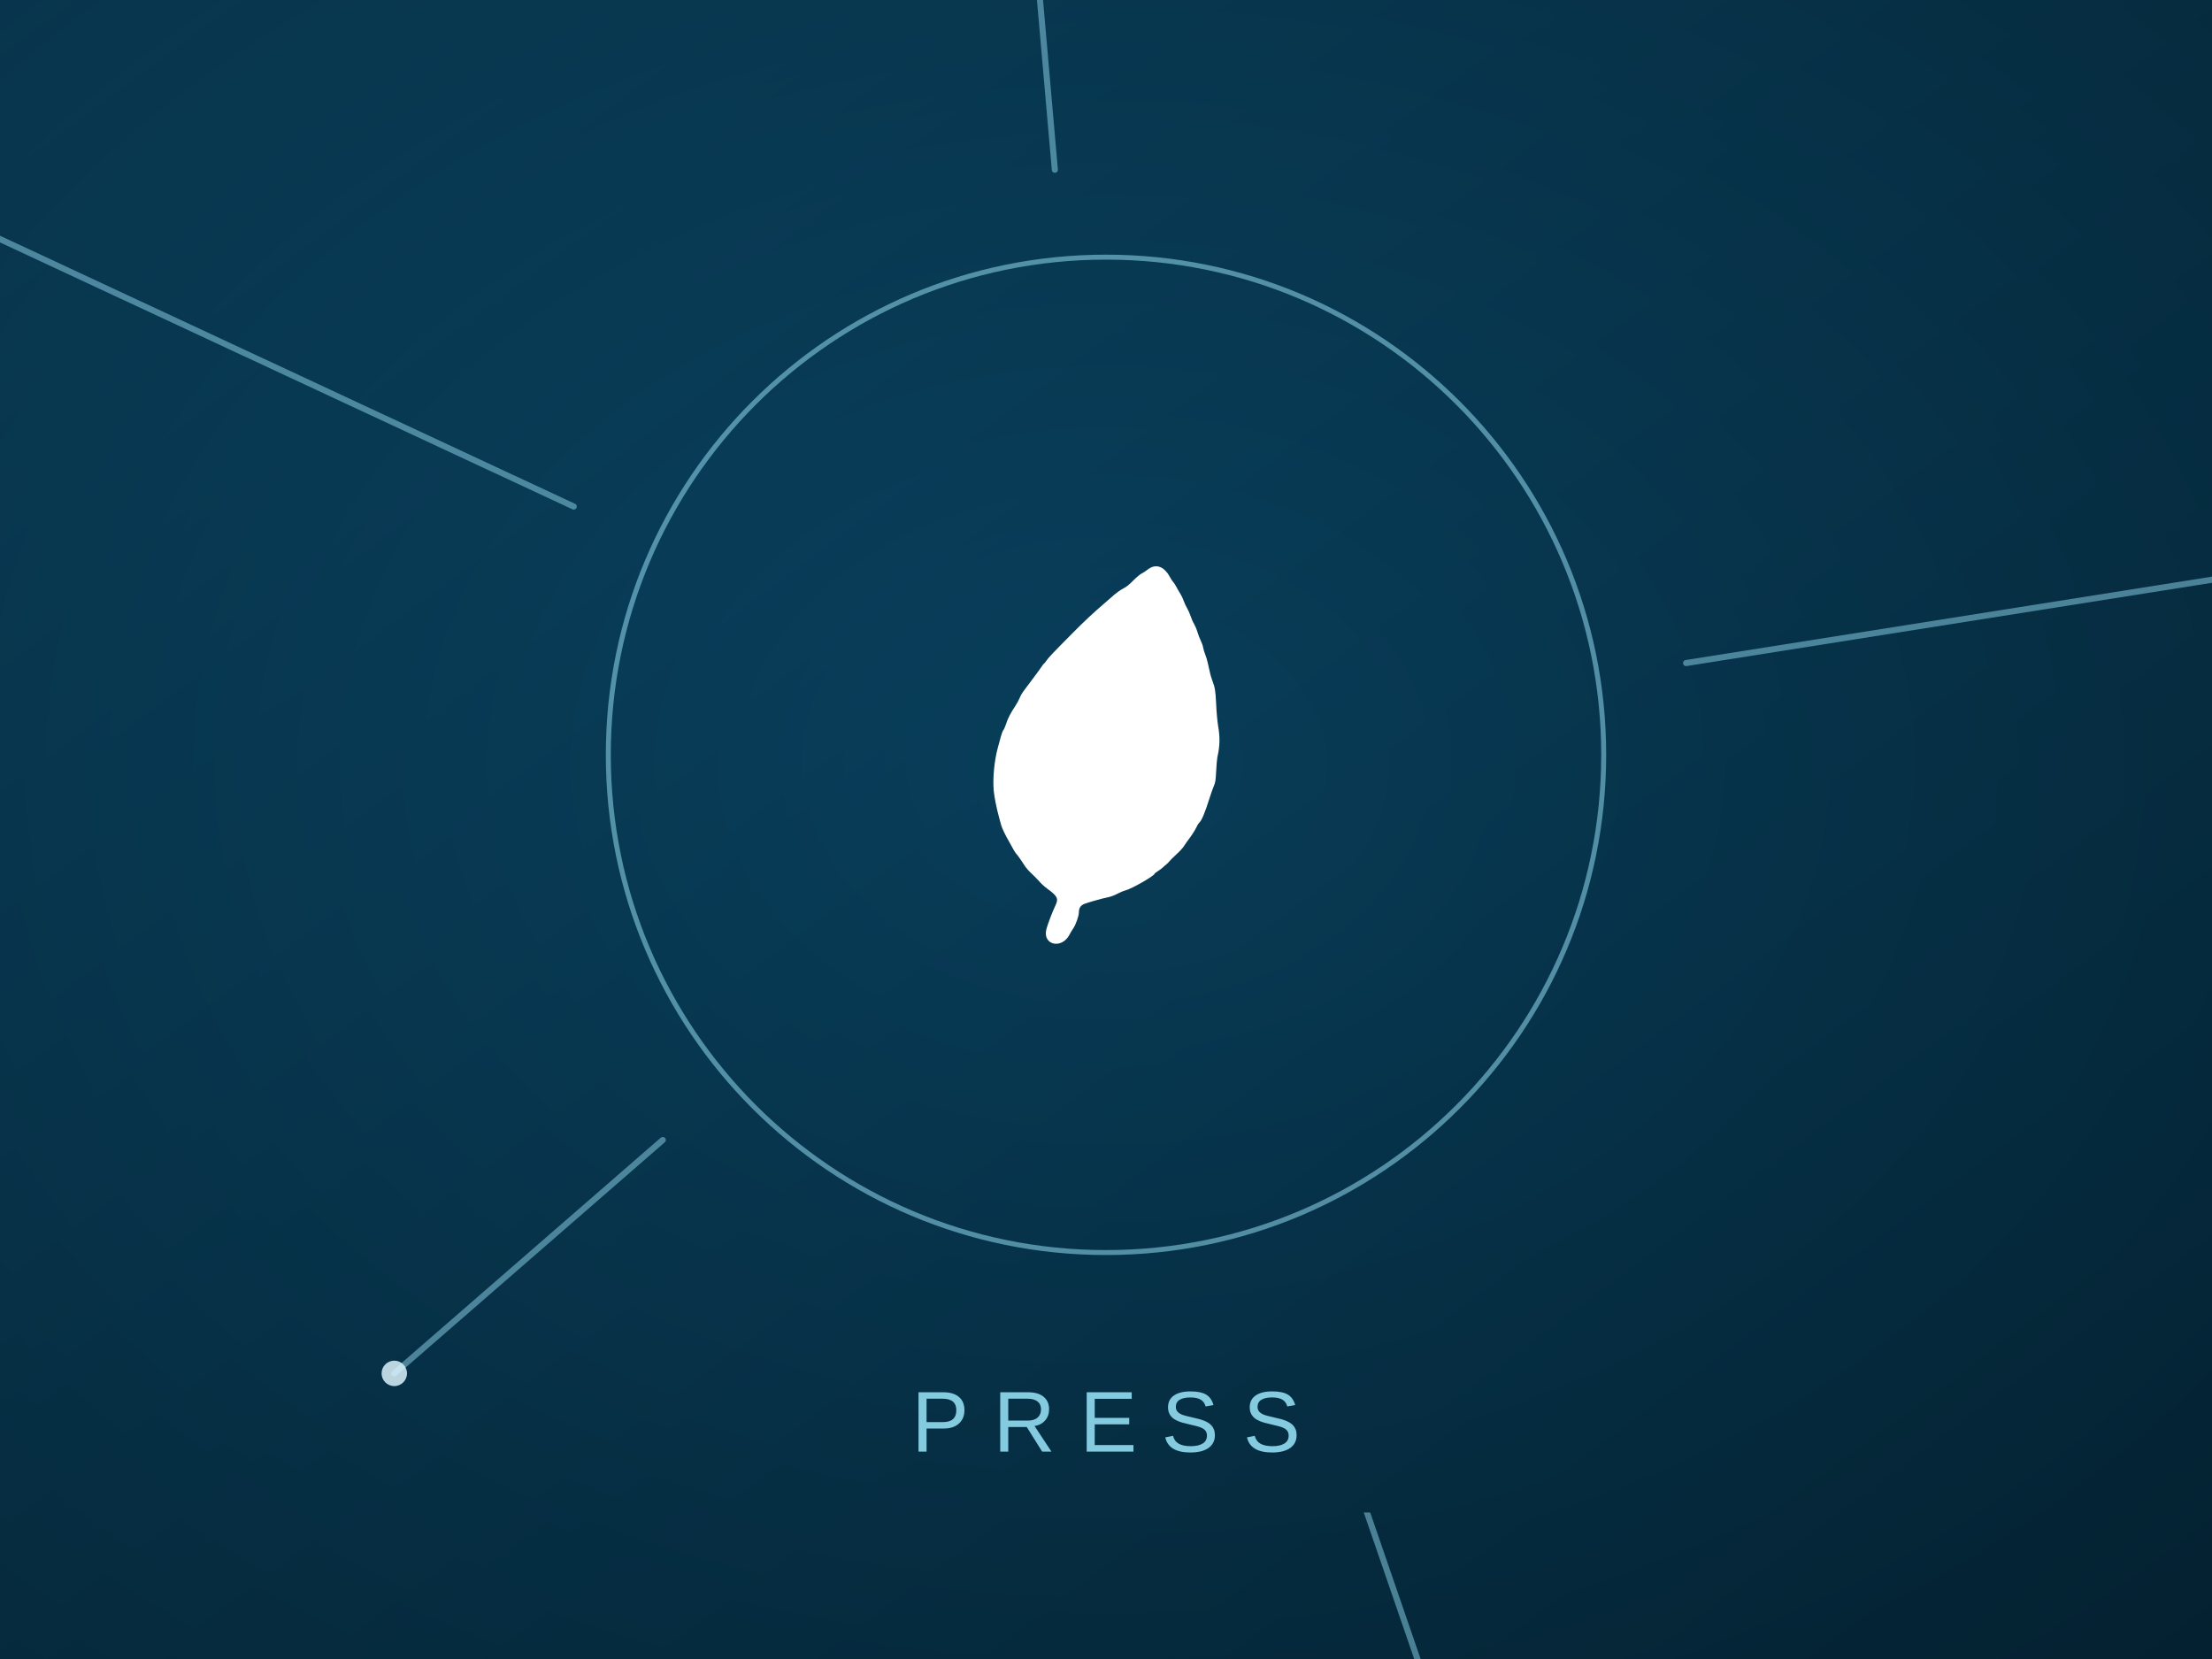
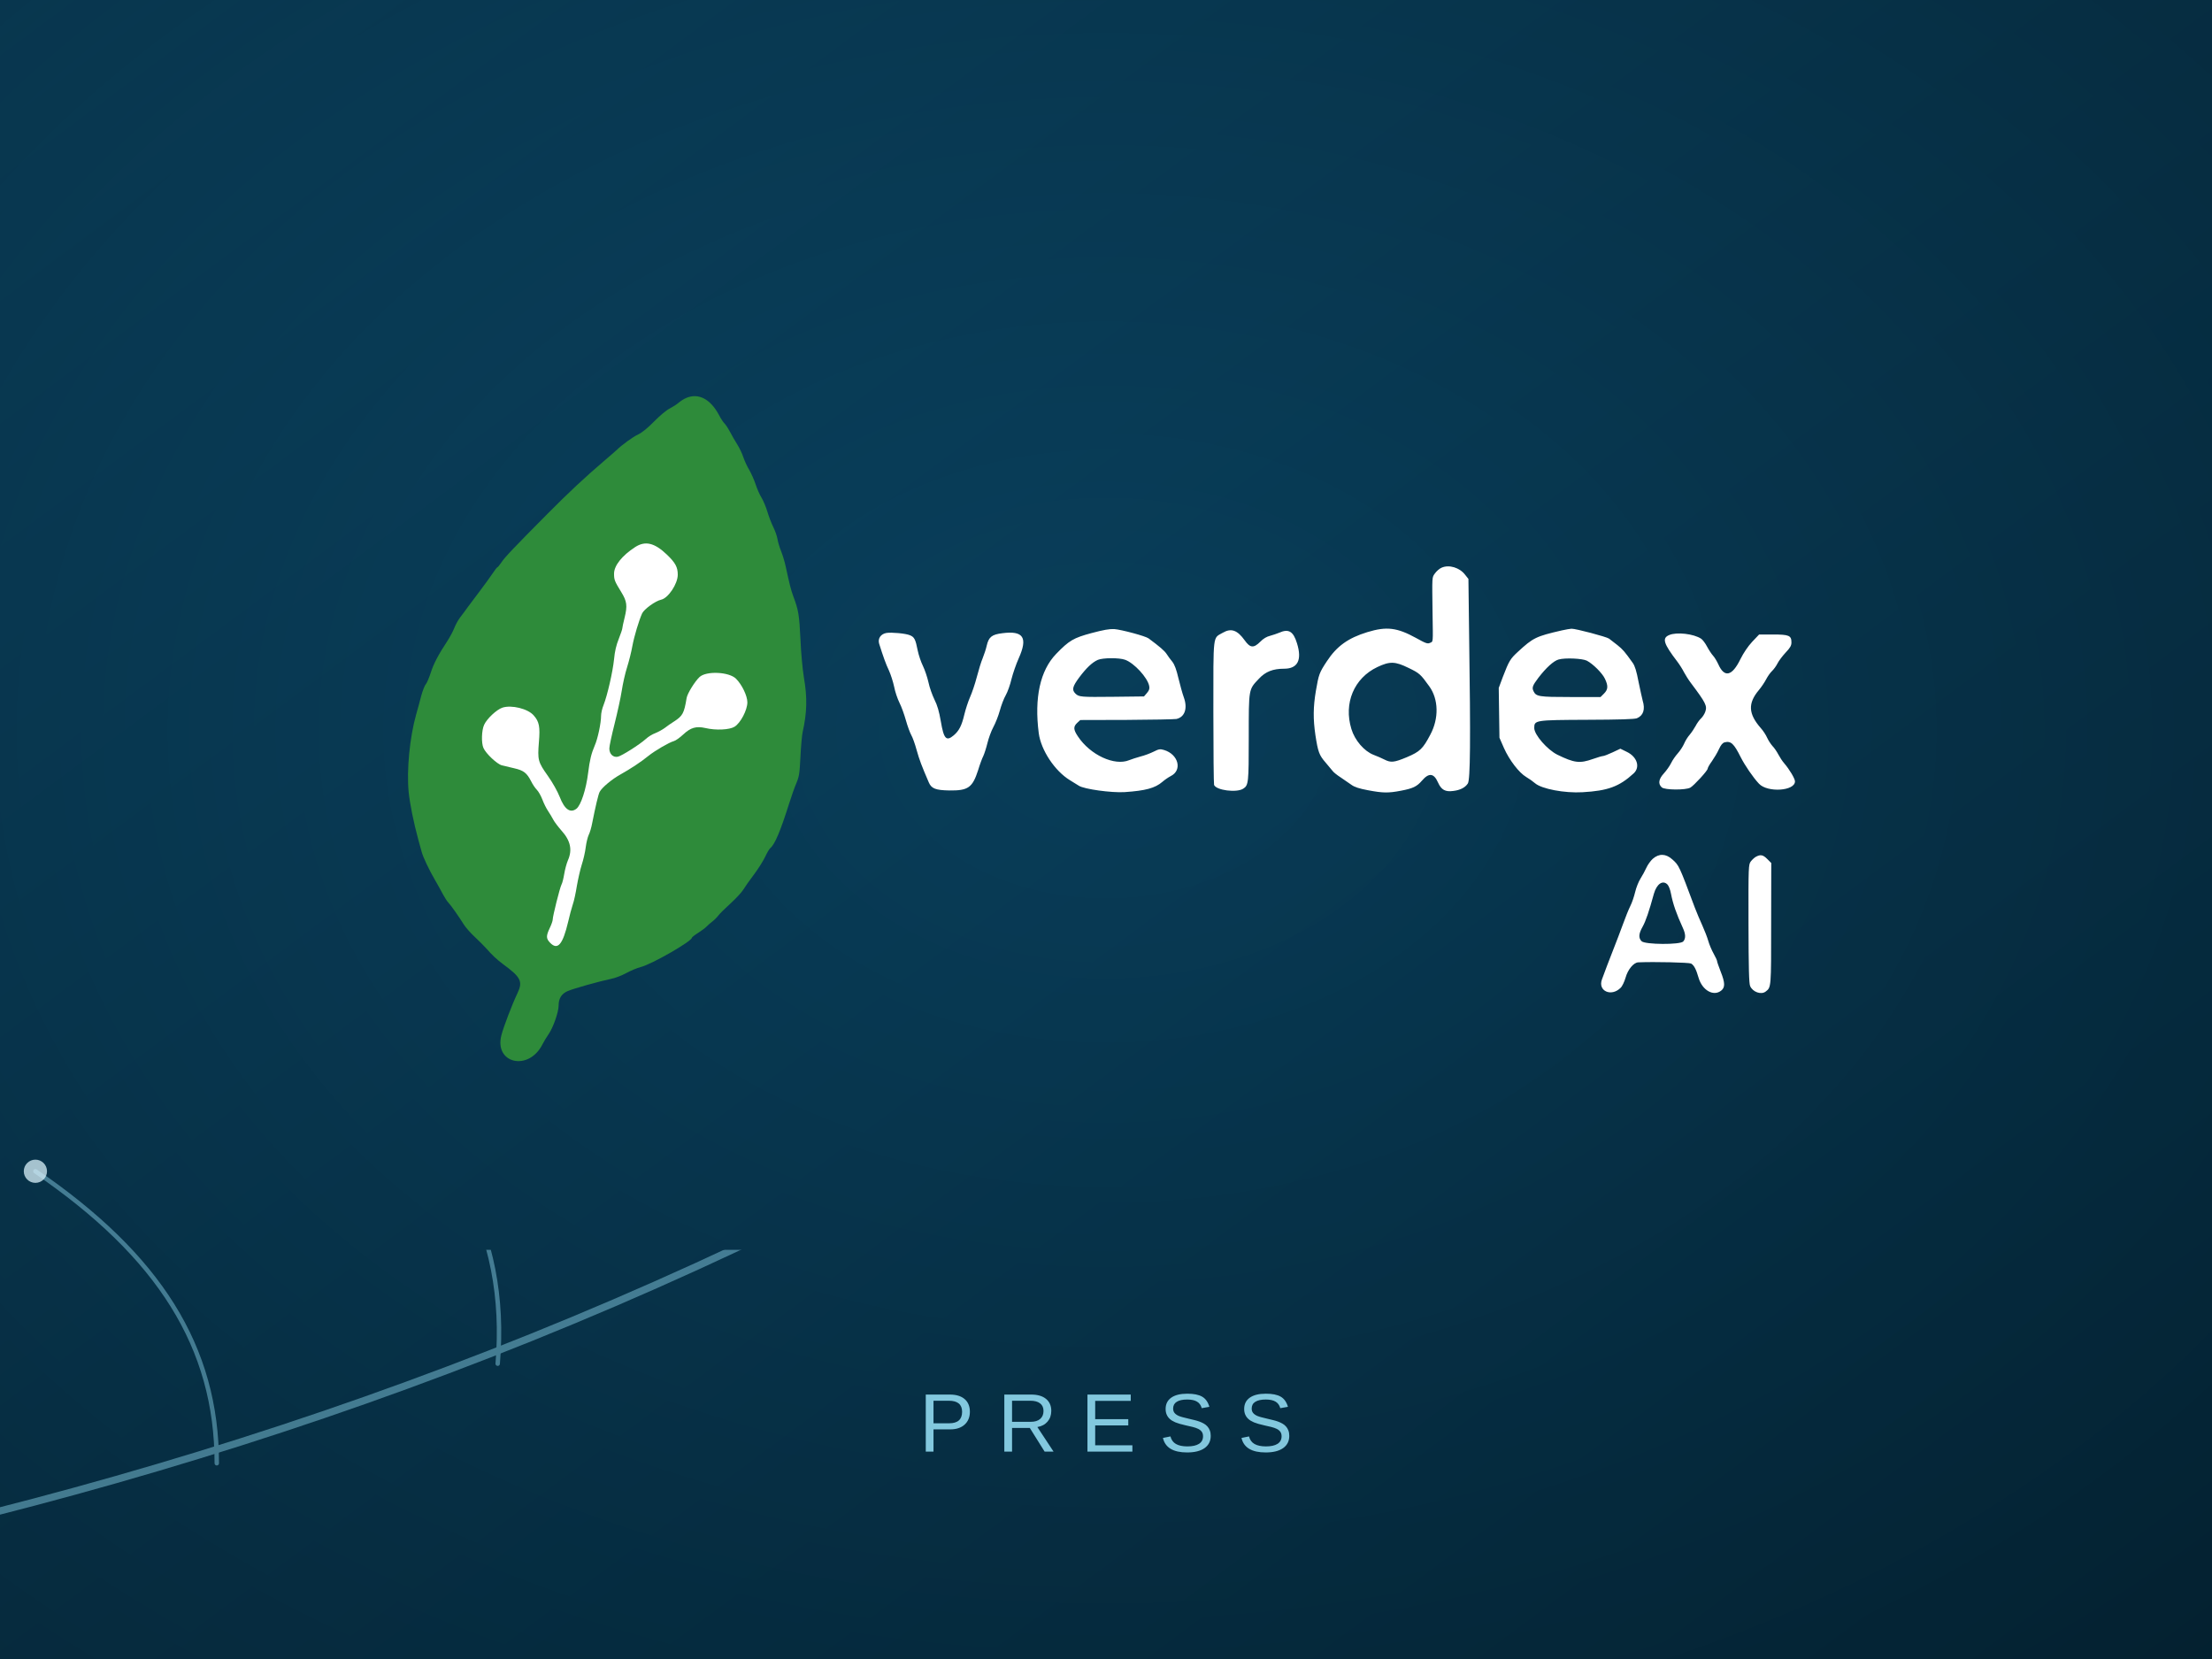
<svg xmlns="http://www.w3.org/2000/svg" width="800" height="600" viewBox="0 0 800 600" role="img" aria-label="Verdex AI">
  <defs>
    <linearGradient id="bg" x1="0" y1="0" x2="1" y2="1">
      <stop offset="0" stop-color="#0B4A6B" />
      <stop offset="1" stop-color="#052F45" />
    </linearGradient>
-     <radialGradient id="vg" cx="50%" cy="46%" r="72%">
+     <radialGradient id="vg" cx="50%" cy="44%" r="74%">
      <stop offset="0" stop-color="#000" stop-opacity="0" />
      <stop offset="1" stop-color="#000" stop-opacity="0.30" />
    </radialGradient>
    <mask id="clear">
      <rect width="800" height="600" fill="#fff" />
-       <rect x="152" y="469" width="496" height="78" rx="39" fill="#000" />
+       <rect x="108" y="76" width="584" height="376" rx="62" fill="#000" />
    </mask>
  </defs>
  <rect width="800" height="600" fill="url(#bg)" />
  <rect width="800" height="600" fill="url(#vg)" />
  <g mask="url(#clear)">
-     <g stroke="#8FD8EE" fill="none" stroke-width="2.2" stroke-linecap="round" opacity=".5">
-       <path d="M609.8,239.8 L1012.4,176.0" />
-       <path d="M469.2,473.8 L573.6,777.2" />
-       <path d="M207.5,183.2 L-128.2,26.7" />
-       <path d="M381.5,61.4 L366.5,-109.9" />
-       <path d="M239.7,412.3 L142.6,496.7" />
+     <g stroke="#8FD8EE" fill="none" stroke-linecap="round" opacity=".45">
+       <path d="M-48.0,558.0 C112.0,522.0 272.0,462.0 432.0,360.0" stroke-width="2.6" />
+       <path d="M180.0,493.2 C184.0,445.2 163.2,409.2 118.4,372.0" stroke-width="1.6" />
+       <path d="M297.6,433.2 C305.6,391.2 284.8,358.2 240.0,325.2" stroke-width="1.6" />
+       <path d="M78.4,529.2 C78.4,487.2 57.6,454.2 12.8,423.6" stroke-width="1.6" />
    </g>
-     <g fill="#DAF2FB" opacity=".85">
-       <circle cx="1012.4" cy="176.0" r="4.6" />
-       <circle cx="573.6" cy="777.2" r="4.6" />
-       <circle cx="-128.2" cy="26.7" r="4.6" />
-       <circle cx="366.5" cy="-109.9" r="4.6" />
-       <circle cx="142.6" cy="496.7" r="4.6" />
+     <g fill="#DAF2FB" opacity=".75">
+       <circle cx="432.0" cy="360.0" r="5.4" />
+       <circle cx="118.4" cy="372.0" r="4.2" />
+       <circle cx="240.0" cy="325.2" r="4.2" />
+       <circle cx="12.8" cy="423.6" r="4.2" />
    </g>
  </g>
-   <circle cx="400.0" cy="273.0" r="180.0" fill="none" stroke="#8FD8EE" stroke-width="1.8" opacity=".55" />
-   <g transform="translate(310.0,183.0) scale(0.24221)">
-     <svg viewBox="-195.08 -83.08 743.16 743.16" width="743.16" height="743.16" overflow="visible">
-       <g transform="translate(0,580) scale(0.1,-0.1)" fill="#FFFFFF" stroke="none">
-         <path d="M2442 5715 c-19 -8 -48 -26 -64 -40 -17 -15 -52 -37 -77 -50 -26 -12 -85 -62 -131 -109 -55 -56 -103 -95 -135 -110 -44 -20 -139 -89 -186 -135 -9 -9 -54 -47 -99 -86 -164 -140 -308 -274 -484 -452 -291 -293 -362 -368 -391 -412 -15 -22 -30 -41 -34 -41 -3 0 -22 -24 -41 -53 -19 -28 -66 -94 -105 -145 -38 -51 -86 -114 -105 -140 -19 -27 -49 -67 -66 -89 -17 -23 -39 -63 -49 -90 -10 -26 -37 -76 -59 -110 -74 -112 -116 -191 -140 -268 -14 -42 -32 -85 -41 -96 -10 -10 -28 -56 -40 -101 -12 -46 -31 -117 -43 -158 -54 -192 -81 -470 -63 -655 10 -99 41 -254 82 -405 11 -41 24 -88 29 -105 11 -42 65 -156 114 -239 23 -39 52 -93 66 -119 14 -26 34 -58 45 -69 23 -24 91 -121 132 -187 16 -25 57 -72 93 -105 36 -34 78 -76 95 -95 54 -61 90 -95 145 -136 150 -110 168 -146 122 -244 -46 -96 -120 -290 -137 -358 -62 -240 231 -307 347 -79 11 22 35 62 53 88 39 56 85 187 85 242 0 62 25 101 78 124 52 22 274 84 367 103 33 6 92 29 130 50 39 21 93 43 120 50 90 21 435 219 435 249 0 4 24 23 53 41 28 18 61 42 72 54 11 11 33 31 49 43 16 12 39 35 50 50 12 16 59 62 105 104 46 42 94 94 107 116 13 22 54 80 91 129 36 48 78 115 94 149 15 33 35 66 43 73 39 32 85 141 161 381 18 58 45 134 60 169 24 57 28 83 35 225 4 89 13 181 18 206 38 168 41 296 11 467 -11 68 -24 204 -29 323 -10 205 -16 245 -61 365 -21 58 -30 95 -64 251 -8 39 -26 98 -39 130 -13 32 -27 79 -31 104 -4 25 -20 70 -35 100 -15 30 -38 89 -50 130 -12 41 -35 95 -50 120 -16 25 -38 76 -50 113 -12 37 -37 92 -54 122 -18 29 -40 78 -50 107 -9 29 -32 78 -51 108 -19 30 -48 80 -64 111 -16 30 -37 61 -45 68 -9 8 -31 41 -48 74 -72 134 -174 186 -276 142z" />
-       </g>
-     </svg>
+   <g transform="translate(144.0,140.3) scale(0.42667)">
+     <g transform="translate(0,580) scale(0.1,-0.1)" fill="#2E8B3A" stroke="none">
+       <path d="M2442 5715 c-19 -8 -48 -26 -64 -40 -17 -15 -52 -37 -77 -50 -26 -12 -85 -62 -131 -109 -55 -56 -103 -95 -135 -110 -44 -20 -139 -89 -186 -135 -9 -9 -54 -47 -99 -86 -164 -140 -308 -274 -484 -452 -291 -293 -362 -368 -391 -412 -15 -22 -30 -41 -34 -41 -3 0 -22 -24 -41 -53 -19 -28 -66 -94 -105 -145 -38 -51 -86 -114 -105 -140 -19 -27 -49 -67 -66 -89 -17 -23 -39 -63 -49 -90 -10 -26 -37 -76 -59 -110 -74 -112 -116 -191 -140 -268 -14 -42 -32 -85 -41 -96 -10 -10 -28 -56 -40 -101 -12 -46 -31 -117 -43 -158 -54 -192 -81 -470 -63 -655 10 -99 41 -254 82 -405 11 -41 24 -88 29 -105 11 -42 65 -156 114 -239 23 -39 52 -93 66 -119 14 -26 34 -58 45 -69 23 -24 91 -121 132 -187 16 -25 57 -72 93 -105 36 -34 78 -76 95 -95 54 -61 90 -95 145 -136 150 -110 168 -146 122 -244 -46 -96 -120 -290 -137 -358 -62 -240 231 -307 347 -79 11 22 35 62 53 88 39 56 85 187 85 242 0 62 25 101 78 124 52 22 274 84 367 103 33 6 92 29 130 50 39 21 93 43 120 50 90 21 435 219 435 249 0 4 24 23 53 41 28 18 61 42 72 54 11 11 33 31 49 43 16 12 39 35 50 50 12 16 59 62 105 104 46 42 94 94 107 116 13 22 54 80 91 129 36 48 78 115 94 149 15 33 35 66 43 73 39 32 85 141 161 381 18 58 45 134 60 169 24 57 28 83 35 225 4 89 13 181 18 206 38 168 41 296 11 467 -11 68 -24 204 -29 323 -10 205 -16 245 -61 365 -21 58 -30 95 -64 251 -8 39 -26 98 -39 130 -13 32 -27 79 -31 104 -4 25 -20 70 -35 100 -15 30 -38 89 -50 130 -12 41 -35 95 -50 120 -16 25 -38 76 -50 113 -12 37 -37 92 -54 122 -18 29 -40 78 -50 107 -9 29 -32 78 -51 108 -19 30 -48 80 -64 111 -16 30 -37 61 -45 68 -9 8 -31 41 -48 74 -72 134 -174 186 -276 142z" />
+     </g>
+     <g transform="translate(0,580) scale(0.1,-0.1)" fill="#FFFFFF" stroke="none">
+       <path d="M2009 4451 c-111 -72 -179 -157 -179 -225 0 -53 4 -63 62 -158 47 -76 52 -115 28 -213 -11 -44 -20 -86 -20 -93 0 -8 -14 -48 -30 -89 -21 -52 -34 -106 -40 -173 -11 -107 -57 -307 -89 -388 -12 -29 -21 -70 -21 -91 0 -61 -28 -195 -54 -253 -29 -68 -42 -121 -56 -233 -17 -138 -61 -273 -99 -302 -52 -40 -101 -5 -141 99 -20 50 -59 120 -102 181 -83 117 -87 133 -75 285 11 130 3 173 -44 226 -49 57 -188 91 -265 66 -49 -16 -132 -94 -155 -145 -22 -46 -25 -155 -6 -197 21 -48 116 -137 156 -147 20 -5 67 -16 105 -25 80 -18 107 -40 143 -110 13 -27 36 -60 49 -73 14 -14 34 -50 46 -81 12 -32 33 -75 48 -97 15 -22 35 -56 45 -75 10 -19 42 -61 70 -93 76 -84 93 -163 54 -251 -11 -26 -25 -77 -31 -114 -6 -37 -16 -79 -24 -93 -14 -28 -74 -266 -74 -296 0 -10 -11 -42 -25 -71 -32 -68 -31 -89 2 -124 65 -68 108 -17 154 177 11 50 29 115 39 146 11 30 26 102 35 159 10 57 28 137 41 178 14 42 29 108 34 149 5 40 17 87 25 104 9 17 23 63 30 102 27 137 52 243 63 263 19 37 106 109 177 148 84 47 174 106 235 156 57 46 178 116 216 126 16 4 52 30 81 57 62 58 109 72 188 54 88 -21 204 -15 246 11 51 31 109 142 109 207 0 55 -46 150 -96 200 -59 59 -253 68 -310 14 -40 -38 -103 -140 -109 -178 -21 -128 -33 -151 -106 -198 -24 -15 -60 -40 -79 -55 -19 -14 -55 -34 -80 -44 -25 -9 -61 -31 -80 -49 -53 -48 -205 -144 -238 -151 -40 -8 -72 23 -72 70 0 19 20 112 44 207 24 96 52 222 61 281 9 59 29 150 46 202 16 51 36 131 44 177 16 86 56 218 83 278 17 36 112 105 161 116 60 13 141 134 141 212 0 64 -20 101 -93 171 -105 100 -183 118 -268 63z" />
+     </g>
+     <g transform="translate(0,580) scale(0.1,-0.1)" fill="#FFFFFF" stroke="none">
+       <path d="M8844 4276 c-17 -7 -42 -29 -55 -47 -27 -38 -25 -18 -21 -344 4 -253 6 -234 -22 -246 -20 -10 -36 -4 -117 41 -162 89 -250 100 -414 50 -163 -50 -259 -119 -343 -247 -64 -97 -69 -111 -93 -251 -23 -137 -24 -238 -4 -375 22 -143 32 -170 86 -232 26 -30 53 -63 61 -73 7 -10 38 -35 68 -54 30 -20 71 -48 90 -62 26 -19 65 -32 140 -46 127 -24 172 -25 281 -4 100 19 134 35 177 85 59 69 101 64 136 -15 28 -63 62 -82 131 -72 58 7 100 29 122 63 21 31 24 361 11 1251 l-6 483 -27 34 c-46 62 -138 90 -201 61z m-278 -850 c91 -44 100 -52 174 -155 79 -109 83 -272 9 -410 -63 -120 -88 -144 -199 -191 -108 -45 -135 -48 -190 -20 -21 11 -63 29 -92 40 -80 31 -159 123 -188 219 -67 218 22 431 220 525 106 50 150 49 266 -8z M5877 3722 c-152 -41 -189 -62 -300 -177 -135 -140 -186 -371 -147 -672 19 -143 135 -319 264 -398 27 -16 61 -38 76 -47 44 -29 277 -61 388 -54 178 12 258 34 320 87 18 16 50 38 71 49 100 50 65 184 -57 221 -34 10 -44 8 -88 -14 -28 -14 -78 -33 -111 -41 -33 -9 -76 -23 -96 -31 -124 -52 -331 44 -435 201 -39 58 -40 83 -6 115 l26 24 391 1 c216 1 407 5 424 8 71 16 96 90 63 182 -12 32 -32 106 -46 163 -17 73 -32 114 -51 139 -16 19 -38 49 -50 68 -19 28 -58 61 -152 131 -27 20 -230 74 -291 79 -41 2 -91 -7 -193 -34z m284 -226 c77 -27 191 -151 205 -222 5 -24 0 -37 -19 -60 l-25 -29 -258 -3 c-278 -3 -294 -2 -324 28 -31 31 -24 59 33 136 60 80 110 128 158 149 42 18 181 19 230 1z M9865 3745 c-221 -51 -244 -62 -375 -183 -63 -58 -74 -76 -126 -211 l-35 -94 3 -211 3 -211 38 -87 c46 -103 128 -210 189 -246 24 -14 58 -38 75 -53 56 -48 250 -85 402 -76 215 12 312 48 434 160 57 53 29 140 -58 182 l-55 27 -66 -31 c-36 -17 -73 -31 -80 -31 -8 0 -47 -11 -86 -25 -113 -40 -158 -34 -302 36 -85 42 -196 169 -196 226 0 67 5 68 448 70 277 1 402 5 422 13 55 23 72 75 49 150 -5 19 -21 91 -35 159 -17 90 -31 135 -49 160 -69 97 -84 114 -130 151 -28 22 -59 46 -71 55 -22 16 -283 85 -318 84 -11 0 -48 -7 -81 -14z m211 -257 c53 -28 131 -106 153 -153 29 -61 27 -91 -8 -126 l-29 -29 -254 0 c-270 0 -292 4 -314 49 -15 30 -9 48 41 114 66 86 129 143 171 155 56 16 202 9 240 -10z M6990 3725 c-86 -50 -80 6 -80 -672 0 -331 3 -609 6 -618 18 -46 192 -68 247 -32 45 29 47 48 47 435 0 418 -2 404 87 498 55 59 118 84 213 84 115 0 153 74 109 215 -31 102 -71 126 -151 90 -18 -8 -53 -19 -77 -26 -29 -7 -58 -24 -83 -50 -56 -56 -86 -54 -132 11 -63 88 -115 106 -186 65z M4139 3723 c-48 -8 -75 -47 -62 -91 33 -105 57 -173 83 -227 15 -33 35 -95 44 -137 8 -43 29 -104 45 -136 17 -33 41 -100 55 -150 14 -50 35 -106 45 -124 11 -18 32 -76 46 -128 24 -85 41 -130 103 -274 22 -52 58 -66 174 -68 160 -2 196 24 244 172 14 47 34 101 44 120 9 19 25 69 35 110 10 41 32 102 50 135 18 33 43 96 55 140 12 44 34 103 50 130 16 28 38 90 49 138 12 47 39 126 61 175 79 176 40 236 -138 213 -90 -11 -116 -32 -133 -105 -6 -28 -22 -76 -34 -106 -13 -30 -35 -102 -50 -160 -15 -58 -41 -134 -57 -170 -16 -36 -38 -103 -49 -149 -22 -93 -44 -137 -90 -176 -63 -53 -84 -30 -109 118 -15 86 -29 135 -54 185 -18 37 -42 103 -51 147 -10 44 -31 106 -47 139 -16 32 -36 91 -44 130 -19 97 -29 115 -67 130 -35 15 -156 26 -198 19z M10773 3705 c-61 -26 -48 -71 69 -224 20 -26 46 -68 58 -92 13 -24 38 -64 57 -89 127 -169 140 -195 123 -244 -6 -18 -22 -44 -36 -57 -14 -13 -35 -42 -46 -64 -12 -22 -34 -55 -50 -74 -17 -19 -38 -53 -48 -77 -10 -23 -34 -60 -53 -81 -19 -21 -45 -58 -57 -83 -12 -25 -40 -64 -61 -87 -45 -49 -51 -89 -18 -119 26 -23 202 -24 242 -2 31 18 147 144 147 161 0 7 16 36 36 63 19 27 46 72 59 101 17 37 31 54 49 59 53 13 78 -10 136 -126 35 -69 105 -172 155 -225 72 -77 305 -62 305 20 0 23 -47 102 -91 153 -16 18 -38 52 -50 75 -12 23 -34 56 -50 72 -15 17 -35 48 -45 70 -9 21 -33 59 -54 82 -106 121 -110 210 -16 322 21 25 48 65 61 90 13 25 35 57 50 71 15 14 36 43 47 65 11 22 42 63 69 92 39 41 49 59 49 86 0 58 -20 67 -155 67 l-119 0 -59 -62 c-36 -39 -73 -94 -99 -146 -71 -146 -136 -161 -188 -44 -12 26 -31 58 -44 72 -13 14 -36 49 -51 77 -15 29 -38 59 -50 67 -63 42 -209 59 -272 31z M10635 1809 c-19 -17 -44 -52 -55 -77 -12 -26 -34 -67 -50 -92 -16 -25 -36 -76 -45 -114 -9 -38 -27 -91 -41 -118 -13 -26 -42 -97 -63 -156 -22 -59 -53 -143 -71 -187 -17 -44 -45 -116 -62 -160 -16 -44 -36 -97 -44 -118 -37 -99 79 -151 158 -72 14 13 32 52 42 86 19 69 68 128 107 130 138 6 430 -1 448 -10 25 -14 43 -48 64 -121 31 -106 126 -160 191 -109 35 27 34 67 -4 162 -16 42 -30 81 -30 87 0 7 -13 36 -29 64 -16 28 -37 77 -46 109 -9 32 -32 90 -50 130 -19 40 -47 109 -64 152 -133 356 -134 358 -190 408 -55 50 -113 52 -166 6z m124 -218 c11 -11 24 -45 30 -78 17 -88 45 -168 101 -291 24 -52 25 -89 3 -114 -26 -29 -324 -27 -353 2 -28 28 -25 64 9 124 26 47 54 128 95 278 24 84 75 119 115 79z M11511 1827 c-13 -6 -33 -25 -45 -40 -20 -28 -21 -36 -20 -527 1 -380 4 -507 14 -530 21 -50 93 -76 131 -47 48 37 47 29 47 576 l1 514 -34 34 c-35 35 -56 40 -94 20z" />
+     </g>
  </g>
-   <text x="400" y="525" text-anchor="middle" font-family="Space Grotesk,Helvetica Neue,Arial,sans-serif" font-size="31.2" font-weight="500" letter-spacing="8.74" fill="#8FD8EE" opacity=".92">PRESS</text>
+   <text x="400" y="525" text-anchor="middle" font-family="Space Grotesk,Helvetica Neue,Arial,sans-serif" font-size="30.0" font-weight="500" letter-spacing="8.40" fill="#8FD8EE" opacity=".9">PRESS</text>
</svg>
